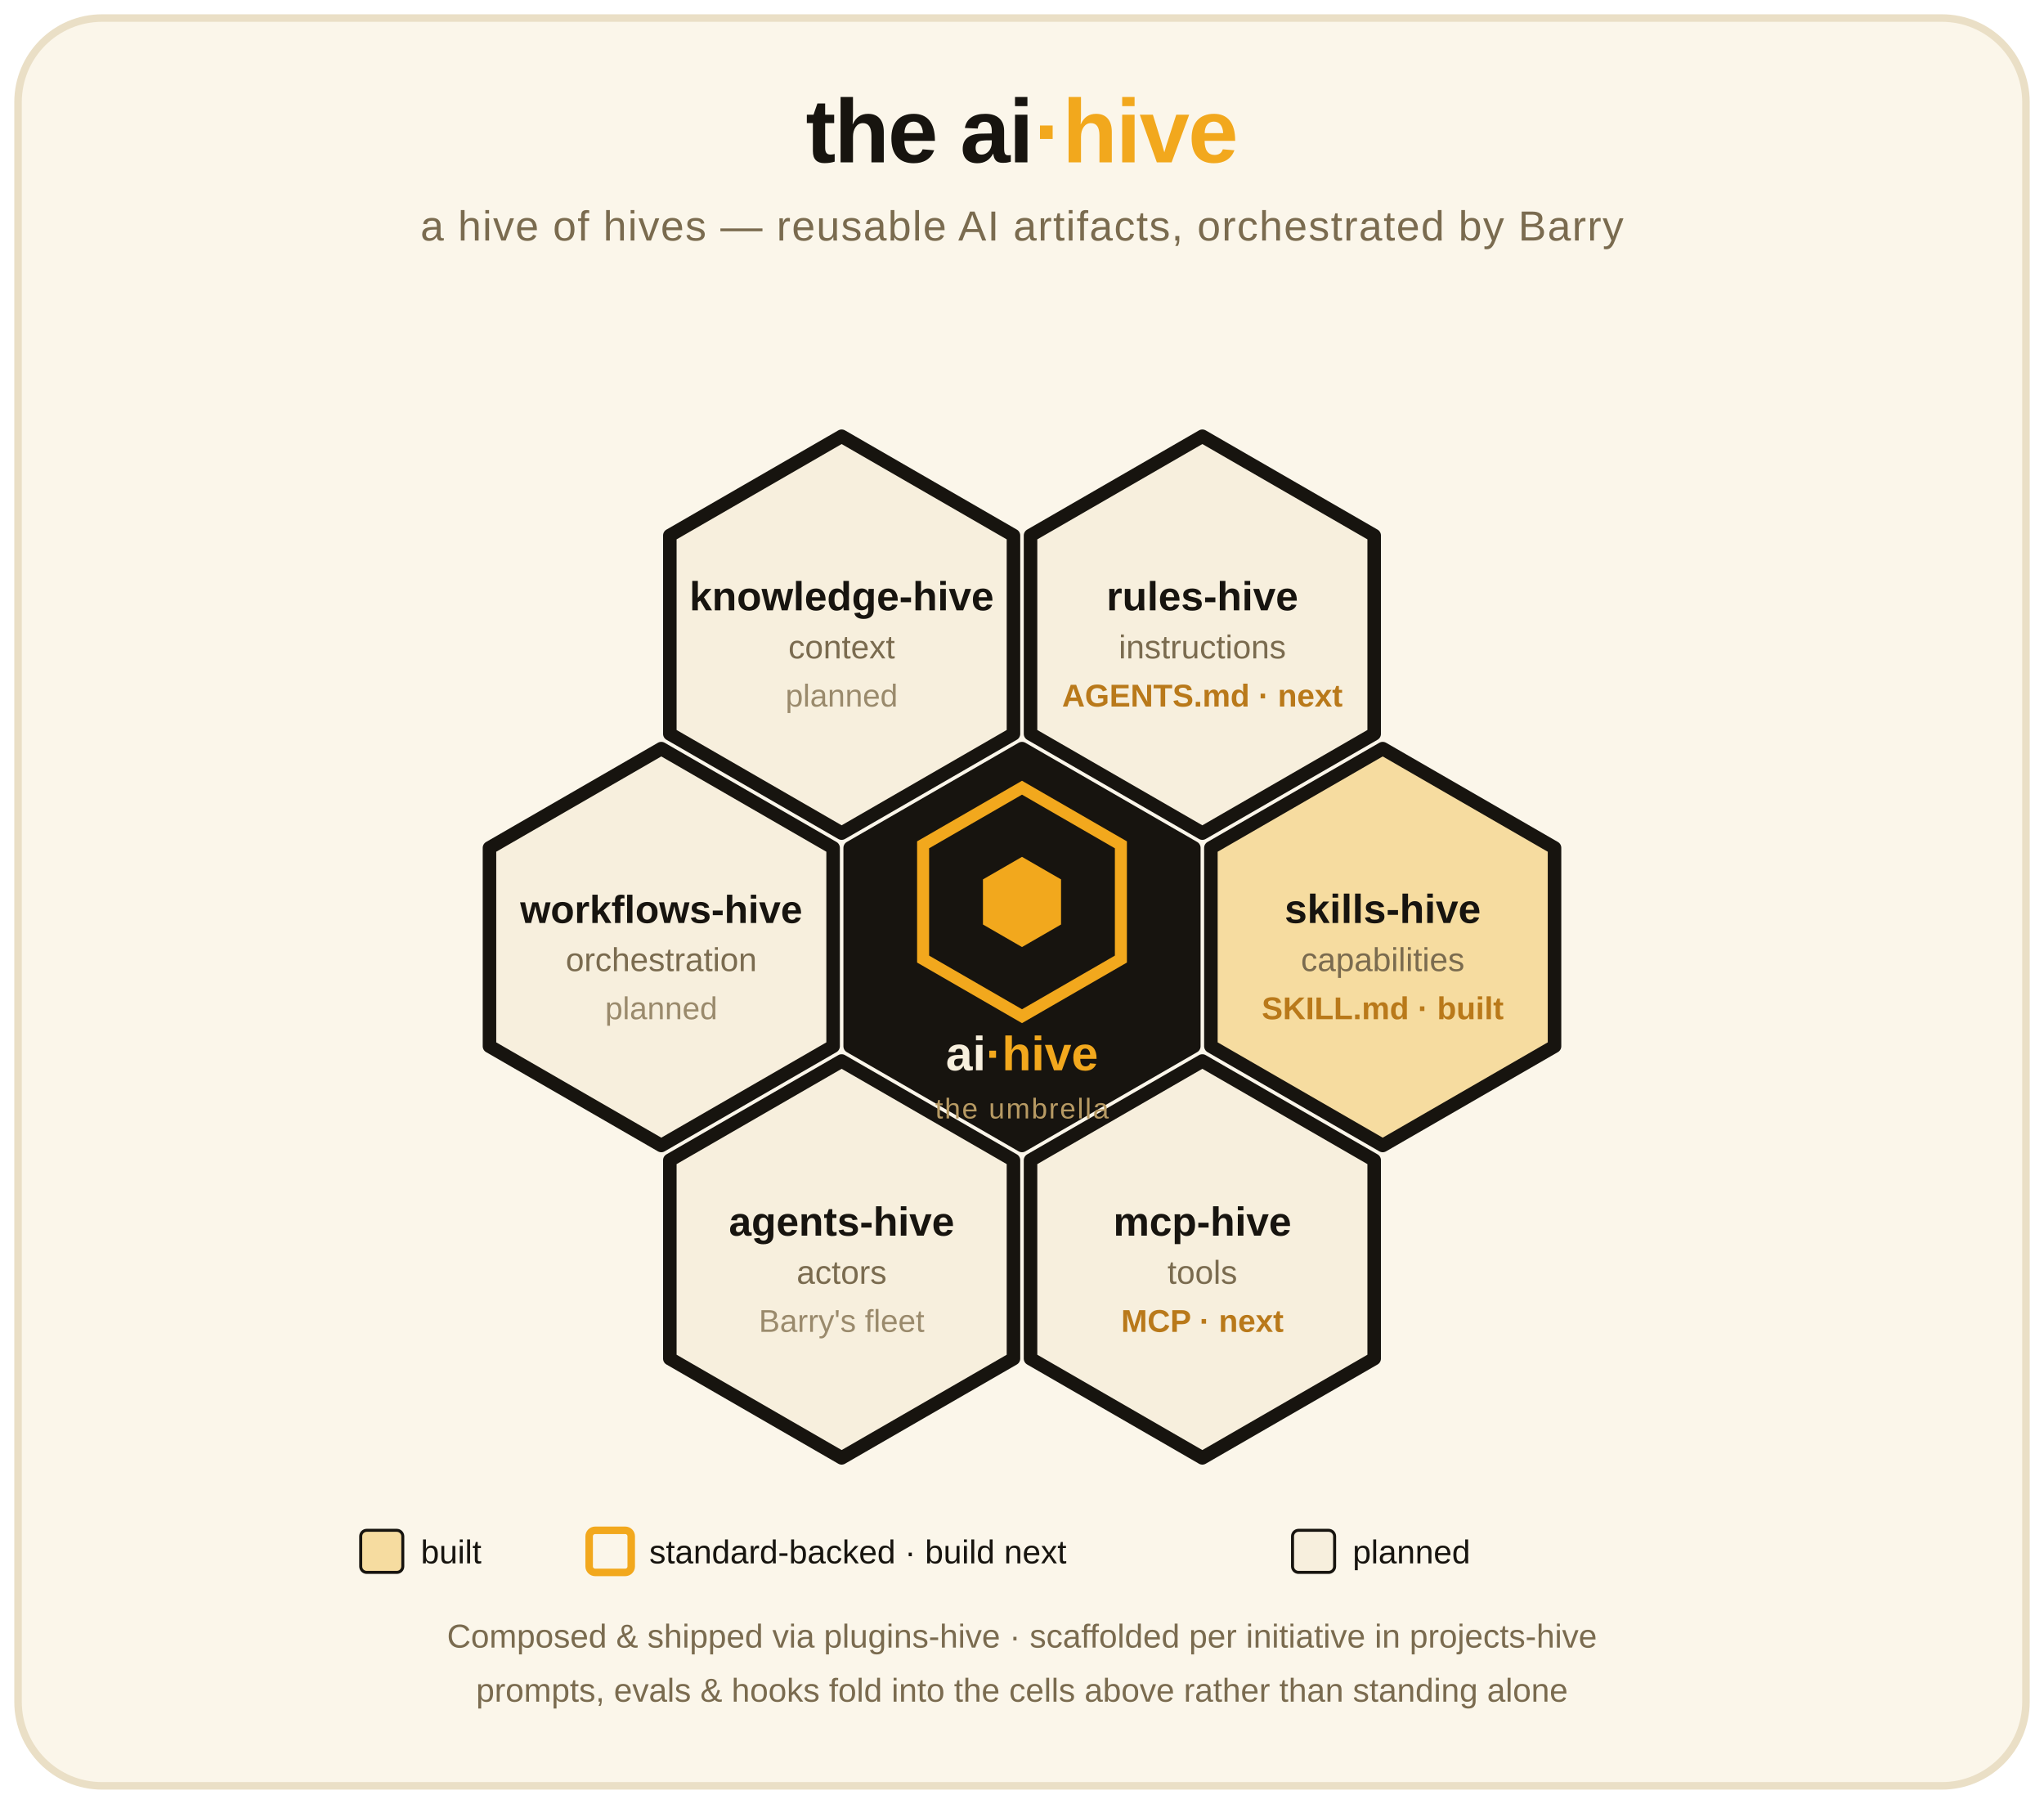
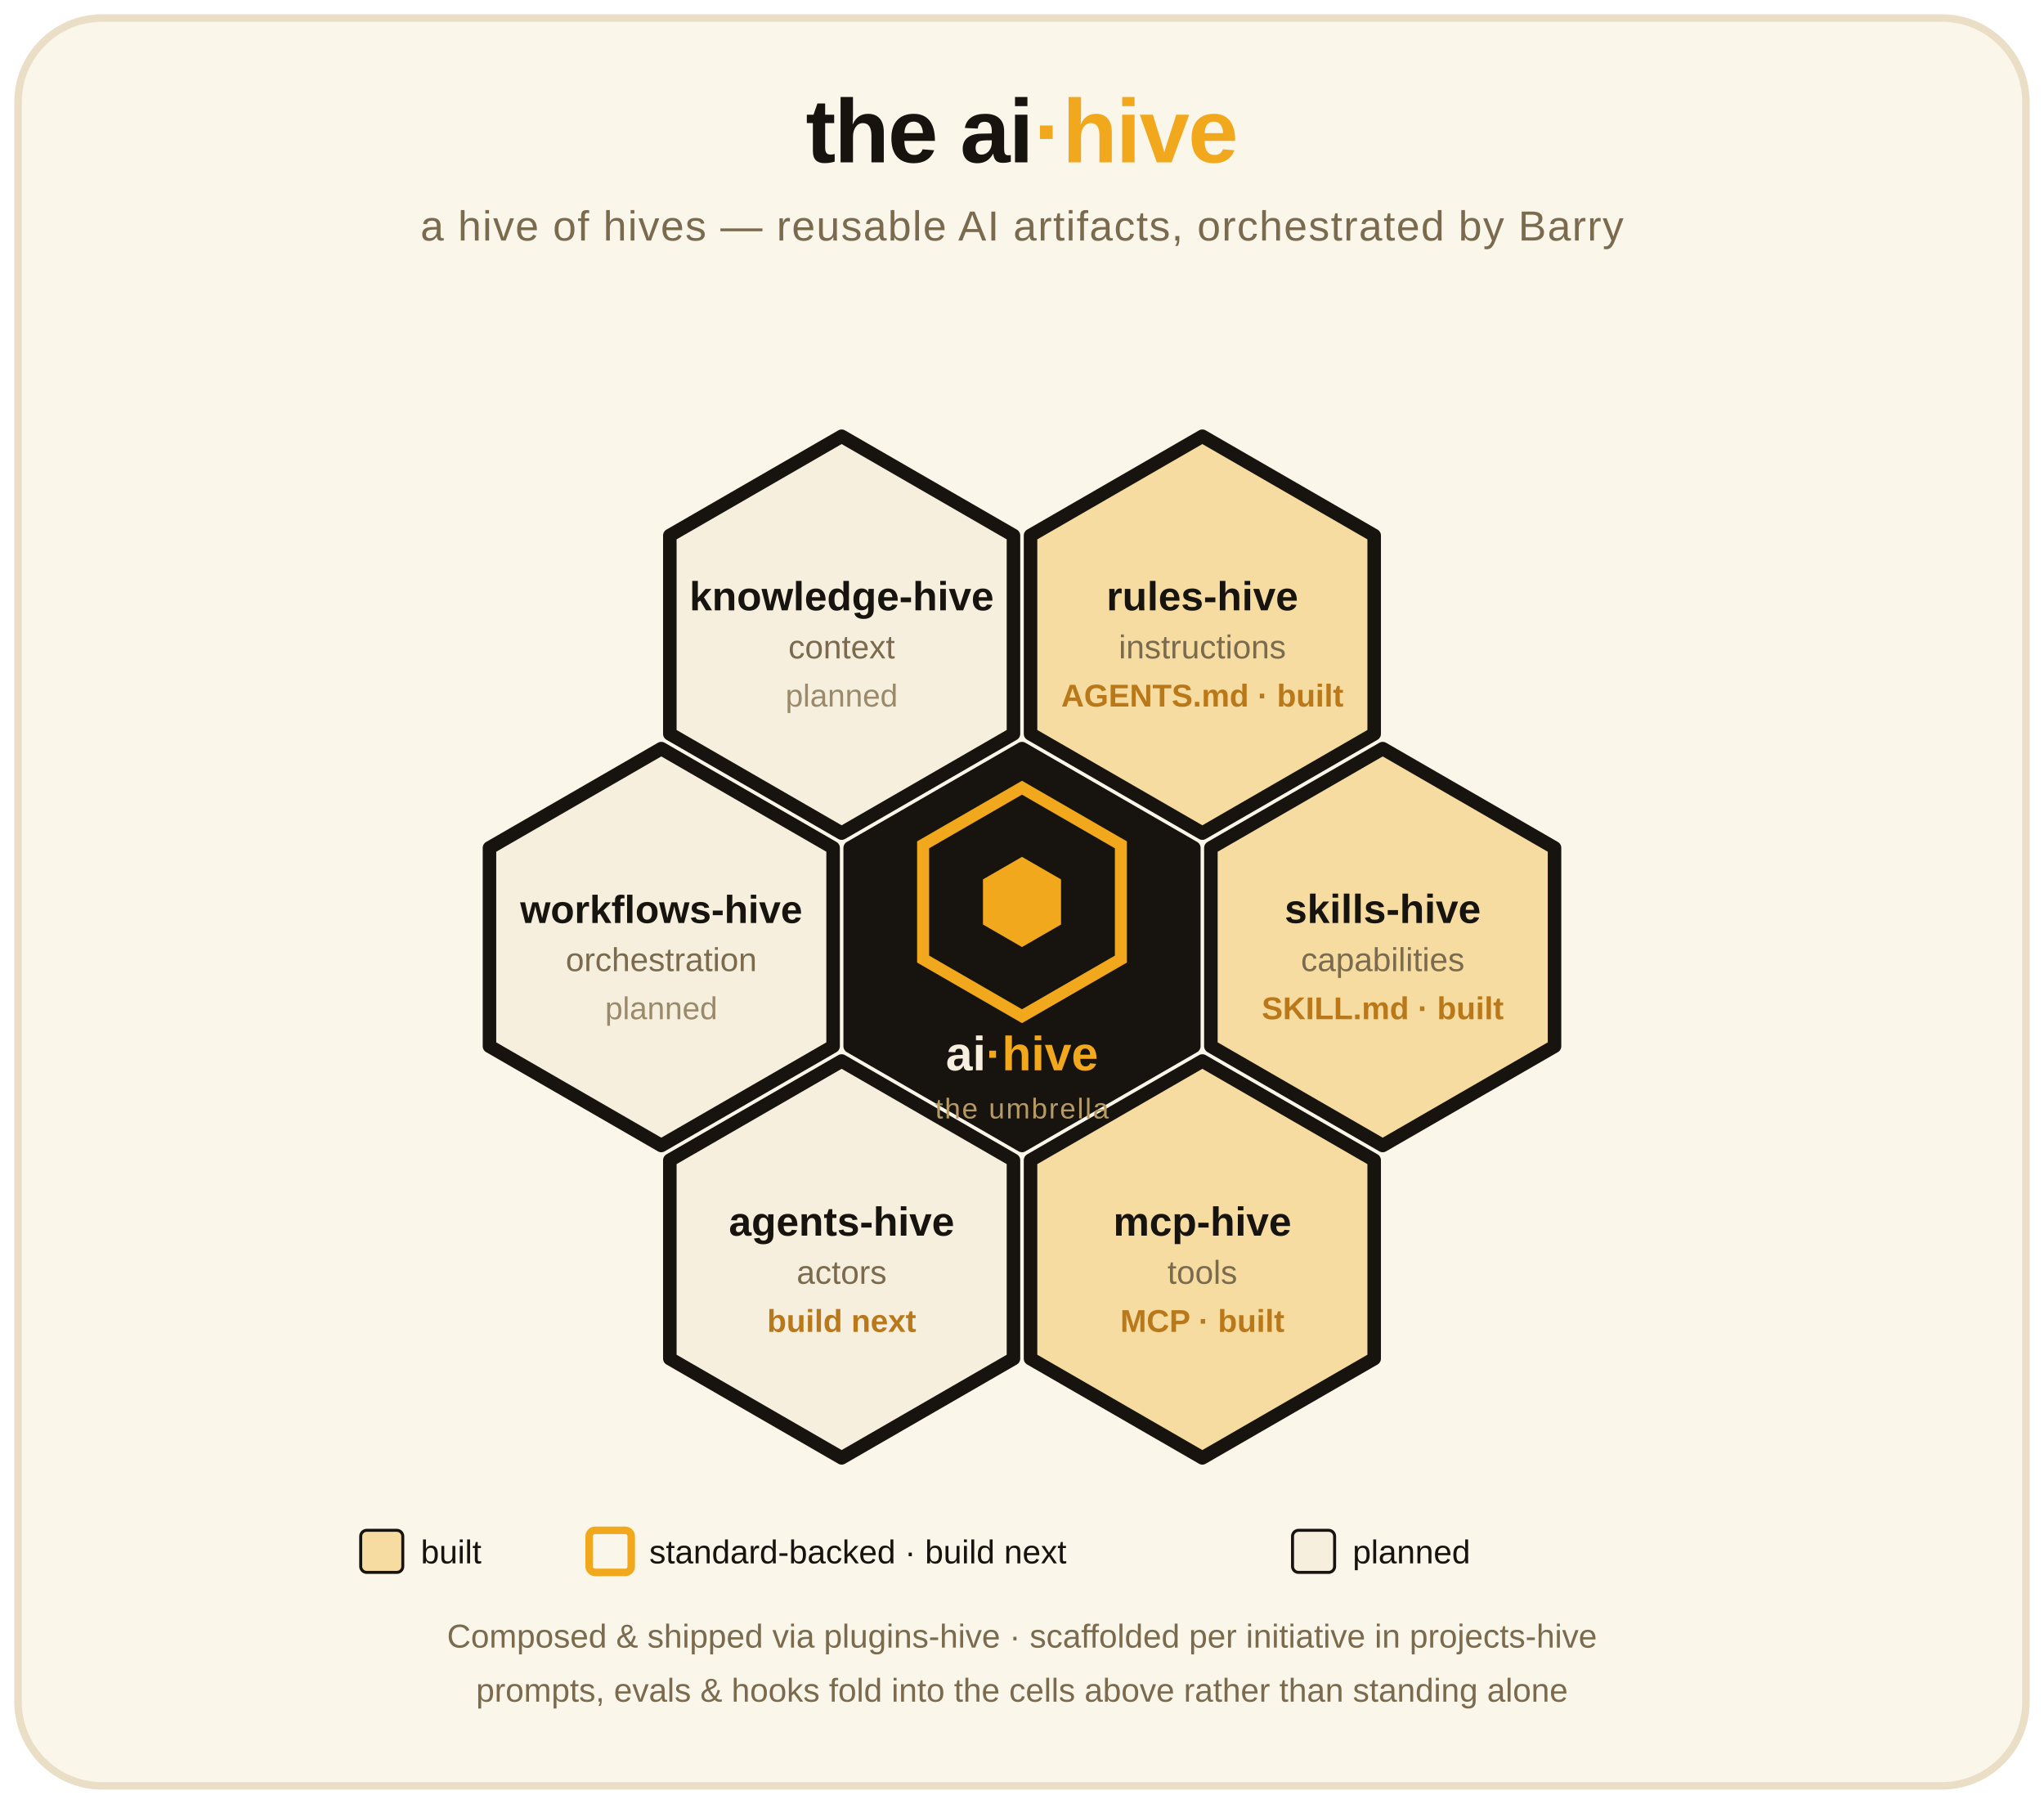
<svg xmlns="http://www.w3.org/2000/svg" viewBox="0 0 680 600" role="img" aria-label="the ai-hive: a hive of hives">
  <rect x="6" y="6" width="668" height="588" rx="28" fill="#FBF6EA" stroke="#EADFC6" stroke-width="2.5" />
  <text x="340" y="54" font-family="'Poppins','Helvetica Neue',Arial,sans-serif" font-size="30" font-weight="800" letter-spacing="-0.5" fill="#17140F" text-anchor="middle">the ai<tspan fill="#F2A81D">·hive</tspan>
  </text>
  <text x="340" y="80" font-family="'Poppins','Helvetica Neue',Arial,sans-serif" font-size="14" font-weight="500" letter-spacing="0.4" fill="#7A6B4F" text-anchor="middle">a hive of hives — reusable AI artifacts, orchestrated by Barry</text>
  <g stroke="#17140F" stroke-width="4.5" stroke-linejoin="round" font-family="'Poppins','Helvetica Neue',Arial,sans-serif" text-anchor="middle">
    <polygon points="57.16,33 0,66 -57.16,33 -57.16,-33 0,-66 57.16,-33" transform="translate(280,211.1)" fill="#F7EFDD" />
-     <polygon points="57.16,33 0,66 -57.16,33 -57.16,-33 0,-66 57.16,-33" transform="translate(400,211.1)" fill="#F7EFDD" />
+     <polygon points="57.16,33 0,66 -57.16,33 -57.16,-33 0,-66 57.16,-33" transform="translate(400,211.1)" fill="#F6DCA0" />
    <polygon points="57.16,33 0,66 -57.16,33 -57.16,-33 0,-66 57.16,-33" transform="translate(460,315)" fill="#F6DCA0" />
-     <polygon points="57.16,33 0,66 -57.16,33 -57.16,-33 0,-66 57.16,-33" transform="translate(400,418.9)" fill="#F7EFDD" />
+     <polygon points="57.16,33 0,66 -57.16,33 -57.16,-33 0,-66 57.16,-33" transform="translate(400,418.9)" fill="#F6DCA0" />
    <polygon points="57.16,33 0,66 -57.16,33 -57.16,-33 0,-66 57.16,-33" transform="translate(280,418.9)" fill="#F7EFDD" />
    <polygon points="57.16,33 0,66 -57.16,33 -57.16,-33 0,-66 57.16,-33" transform="translate(220,315)" fill="#F7EFDD" />
  </g>
  <g font-family="'Poppins','Helvetica Neue',Arial,sans-serif" text-anchor="middle">
    <text x="280" y="203" font-size="13.5" font-weight="700" fill="#17140F">knowledge-hive</text>
    <text x="280" y="219" font-size="11" fill="#7A6B4F">context</text>
    <text x="280" y="235" font-size="10.5" fill="#9A8A6C">planned</text>
    <text x="400" y="203" font-size="13.5" font-weight="700" fill="#17140F">rules-hive</text>
    <text x="400" y="219" font-size="11" fill="#7A6B4F">instructions</text>
-     <text x="400" y="235" font-size="10.5" font-weight="700" fill="#B9791A">AGENTS.md · next</text>
+     <text x="400" y="235" font-size="10.5" font-weight="700" fill="#B9791A">AGENTS.md · built</text>
    <text x="460" y="307" font-size="13.5" font-weight="700" fill="#17140F">skills-hive</text>
    <text x="460" y="323" font-size="11" fill="#7A6B4F">capabilities</text>
    <text x="460" y="339" font-size="10.5" font-weight="700" fill="#B9791A">SKILL.md · built</text>
    <text x="400" y="411" font-size="13.5" font-weight="700" fill="#17140F">mcp-hive</text>
    <text x="400" y="427" font-size="11" fill="#7A6B4F">tools</text>
-     <text x="400" y="443" font-size="10.5" font-weight="700" fill="#B9791A">MCP · next</text>
+     <text x="400" y="443" font-size="10.5" font-weight="700" fill="#B9791A">MCP · built</text>
    <text x="280" y="411" font-size="13.5" font-weight="700" fill="#17140F">agents-hive</text>
    <text x="280" y="427" font-size="11" fill="#7A6B4F">actors</text>
-     <text x="280" y="443" font-size="10.5" fill="#9A8A6C">Barry's fleet</text>
+     <text x="280" y="443" font-size="10.5" font-weight="700" fill="#B9791A">build next</text>
    <text x="220" y="307" font-size="13" font-weight="700" fill="#17140F">workflows-hive</text>
    <text x="220" y="323" font-size="11" fill="#7A6B4F">orchestration</text>
    <text x="220" y="339" font-size="10.5" fill="#9A8A6C">planned</text>
  </g>
  <polygon points="57.16,33 0,66 -57.16,33 -57.16,-33 0,-66 57.16,-33" transform="translate(340,315)" fill="#17140F" stroke="#17140F" stroke-width="4.5" stroke-linejoin="round" />
  <polygon points="32.9,19 0,38 -32.9,19 -32.9,-19 0,-38 32.9,-19" transform="translate(340,300)" fill="none" stroke="#F2A81D" stroke-width="4" />
  <polygon points="12.99,7.5 0,15 -12.99,7.5 -12.99,-7.5 0,-15 12.99,-7.5" transform="translate(340,300)" fill="#F2A81D" />
  <text x="340" y="356" font-family="'Poppins','Helvetica Neue',Arial,sans-serif" font-size="16" font-weight="800" fill="#F7EFDD" text-anchor="middle">ai<tspan fill="#F2A81D">·hive</tspan>
  </text>
  <text x="340" y="372" font-family="'Poppins','Helvetica Neue',Arial,sans-serif" font-size="9.5" letter-spacing="0.5" fill="#B79A63" text-anchor="middle">the umbrella</text>
  <rect x="120" y="509" width="14" height="14" rx="2" fill="#F6DCA0" stroke="#17140F" stroke-width="1" />
  <text x="140" y="520" font-family="'Poppins','Helvetica Neue',Arial,sans-serif" font-size="11" fill="#17140F" text-anchor="start">built</text>
  <rect x="196" y="509" width="14" height="14" rx="2" fill="none" stroke="#F2A81D" stroke-width="2.5" />
  <text x="216" y="520" font-family="'Poppins','Helvetica Neue',Arial,sans-serif" font-size="11" fill="#17140F" text-anchor="start">standard-backed · build next</text>
  <rect x="430" y="509" width="14" height="14" rx="2" fill="#F7EFDD" stroke="#17140F" stroke-width="1" />
  <text x="450" y="520" font-family="'Poppins','Helvetica Neue',Arial,sans-serif" font-size="11" fill="#17140F" text-anchor="start">planned</text>
  <text x="340" y="548" font-family="'Poppins','Helvetica Neue',Arial,sans-serif" font-size="11" fill="#7A6B4F" text-anchor="middle">Composed &amp; shipped via plugins-hive · scaffolded per initiative in projects-hive</text>
  <text x="340" y="566" font-family="'Poppins','Helvetica Neue',Arial,sans-serif" font-size="11" fill="#7A6B4F" text-anchor="middle">prompts, evals &amp; hooks fold into the cells above rather than standing alone</text>
</svg>
